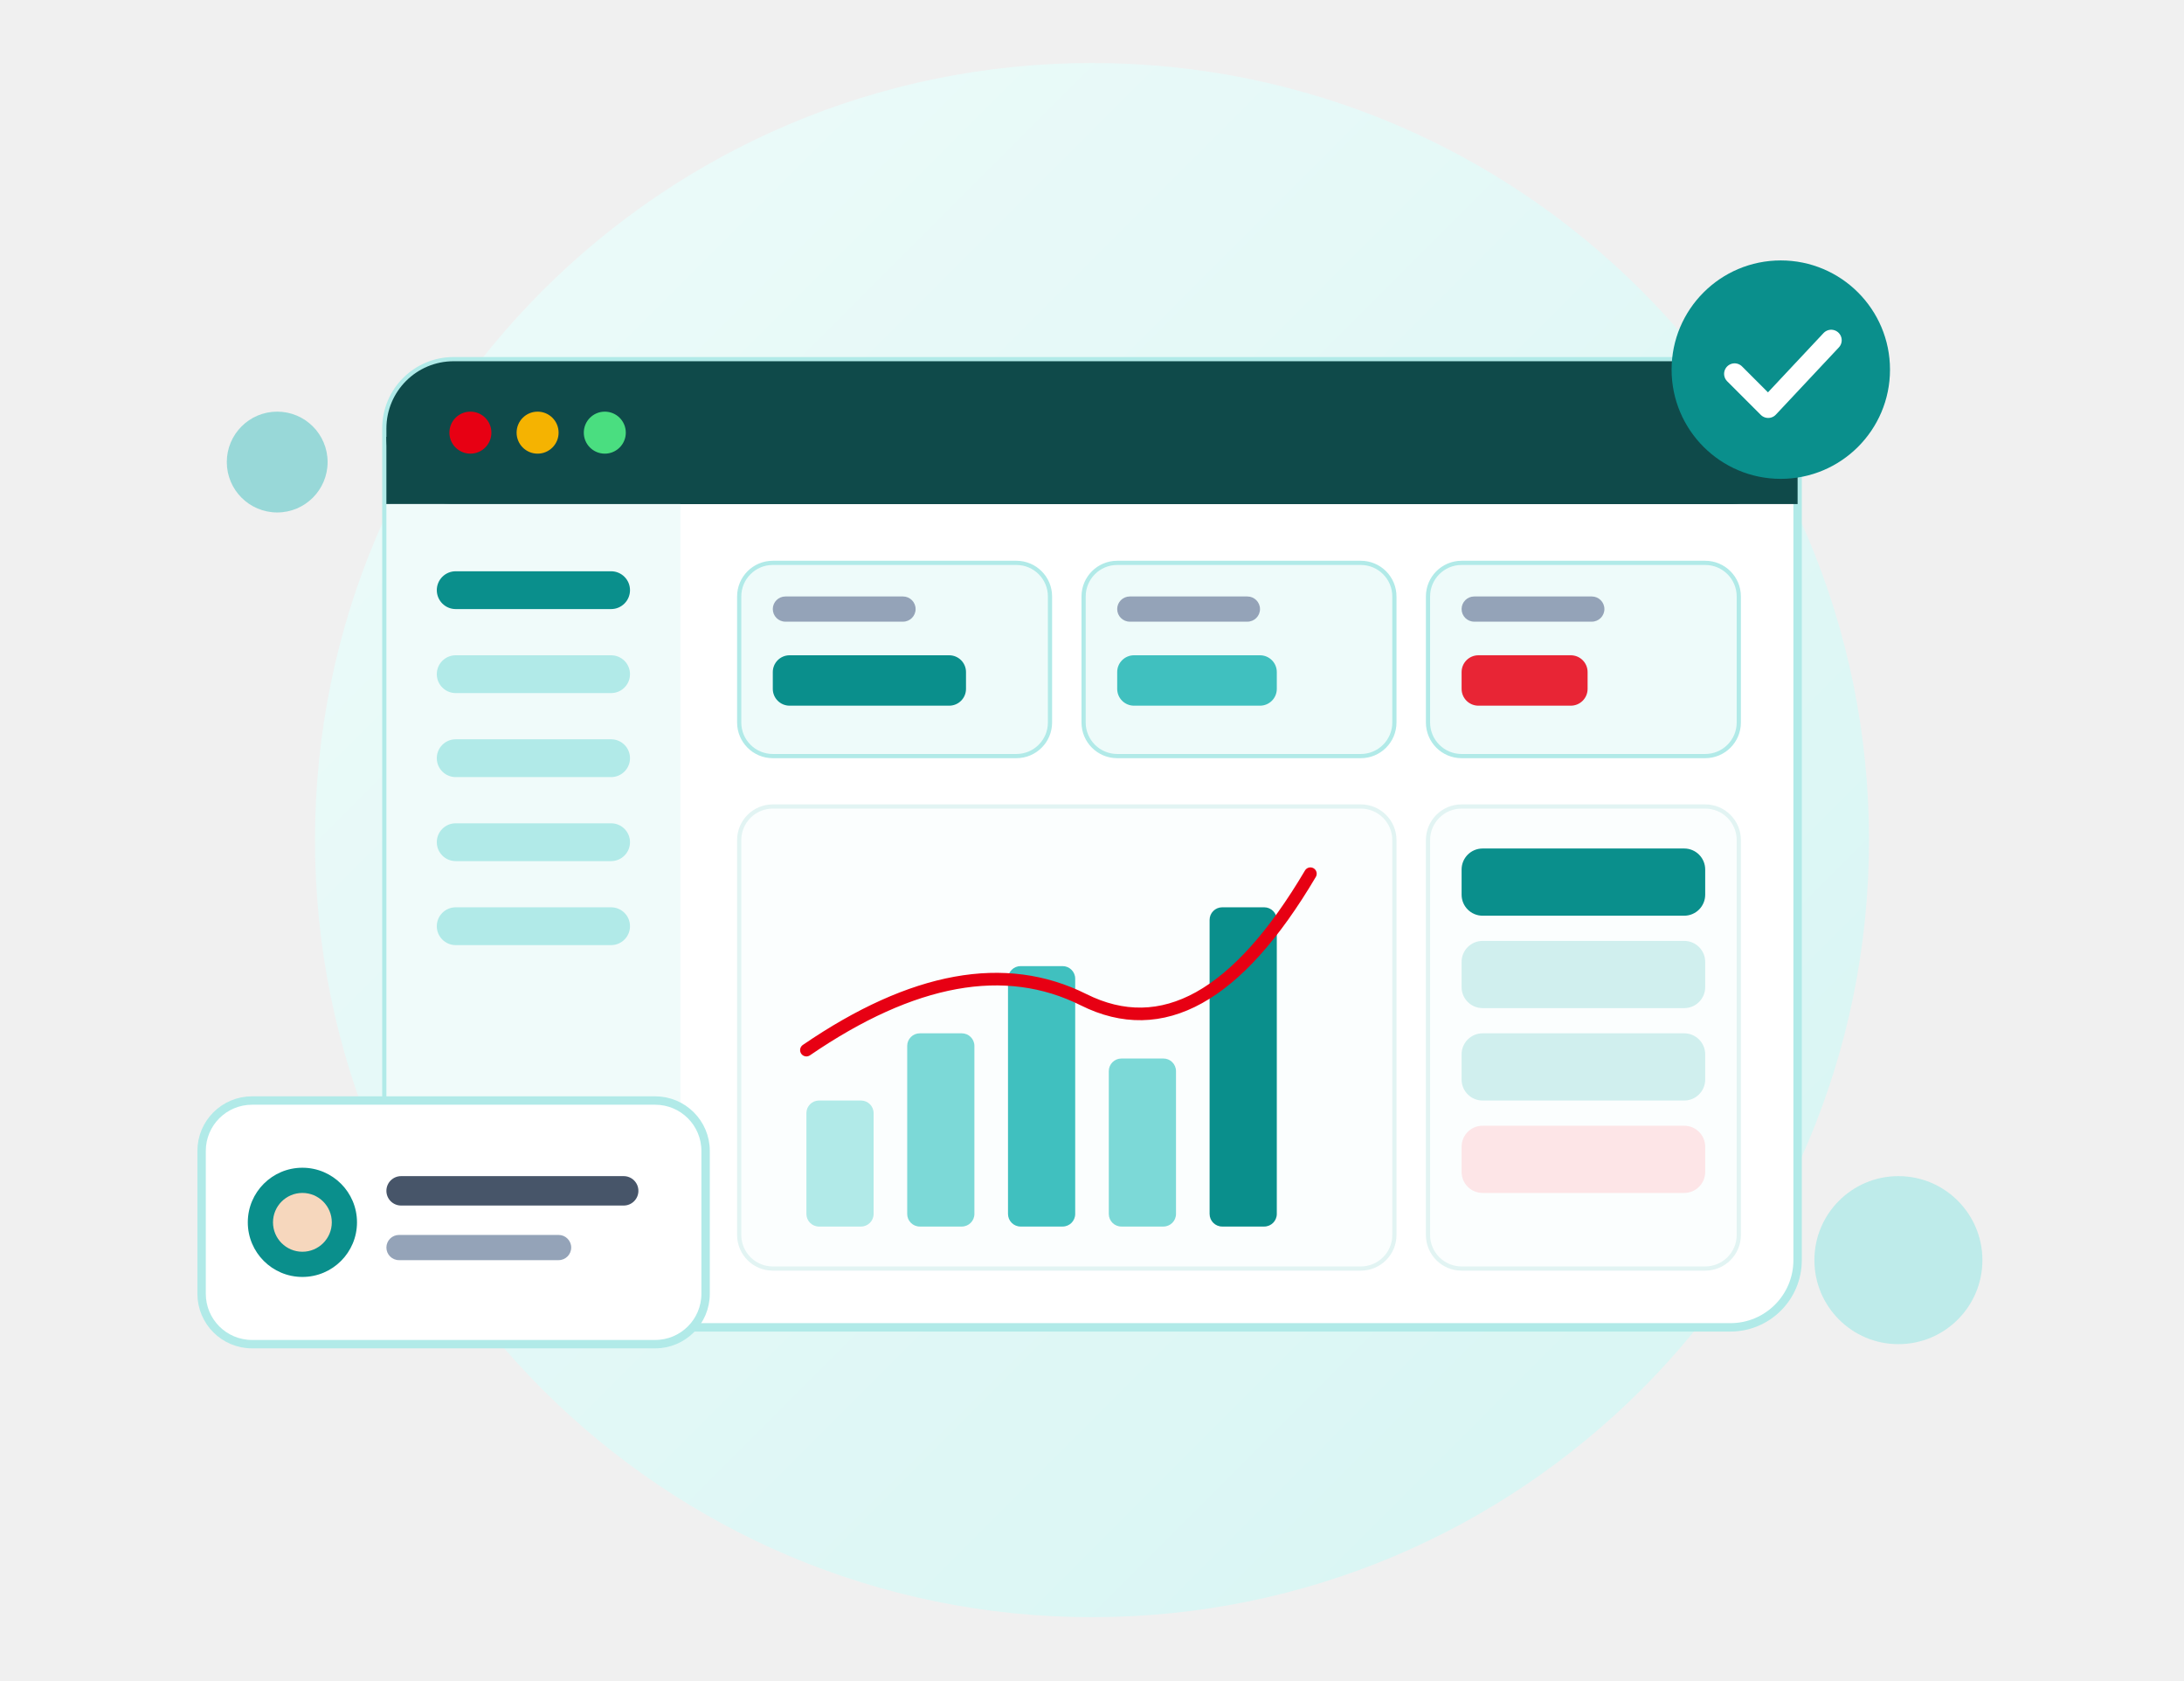
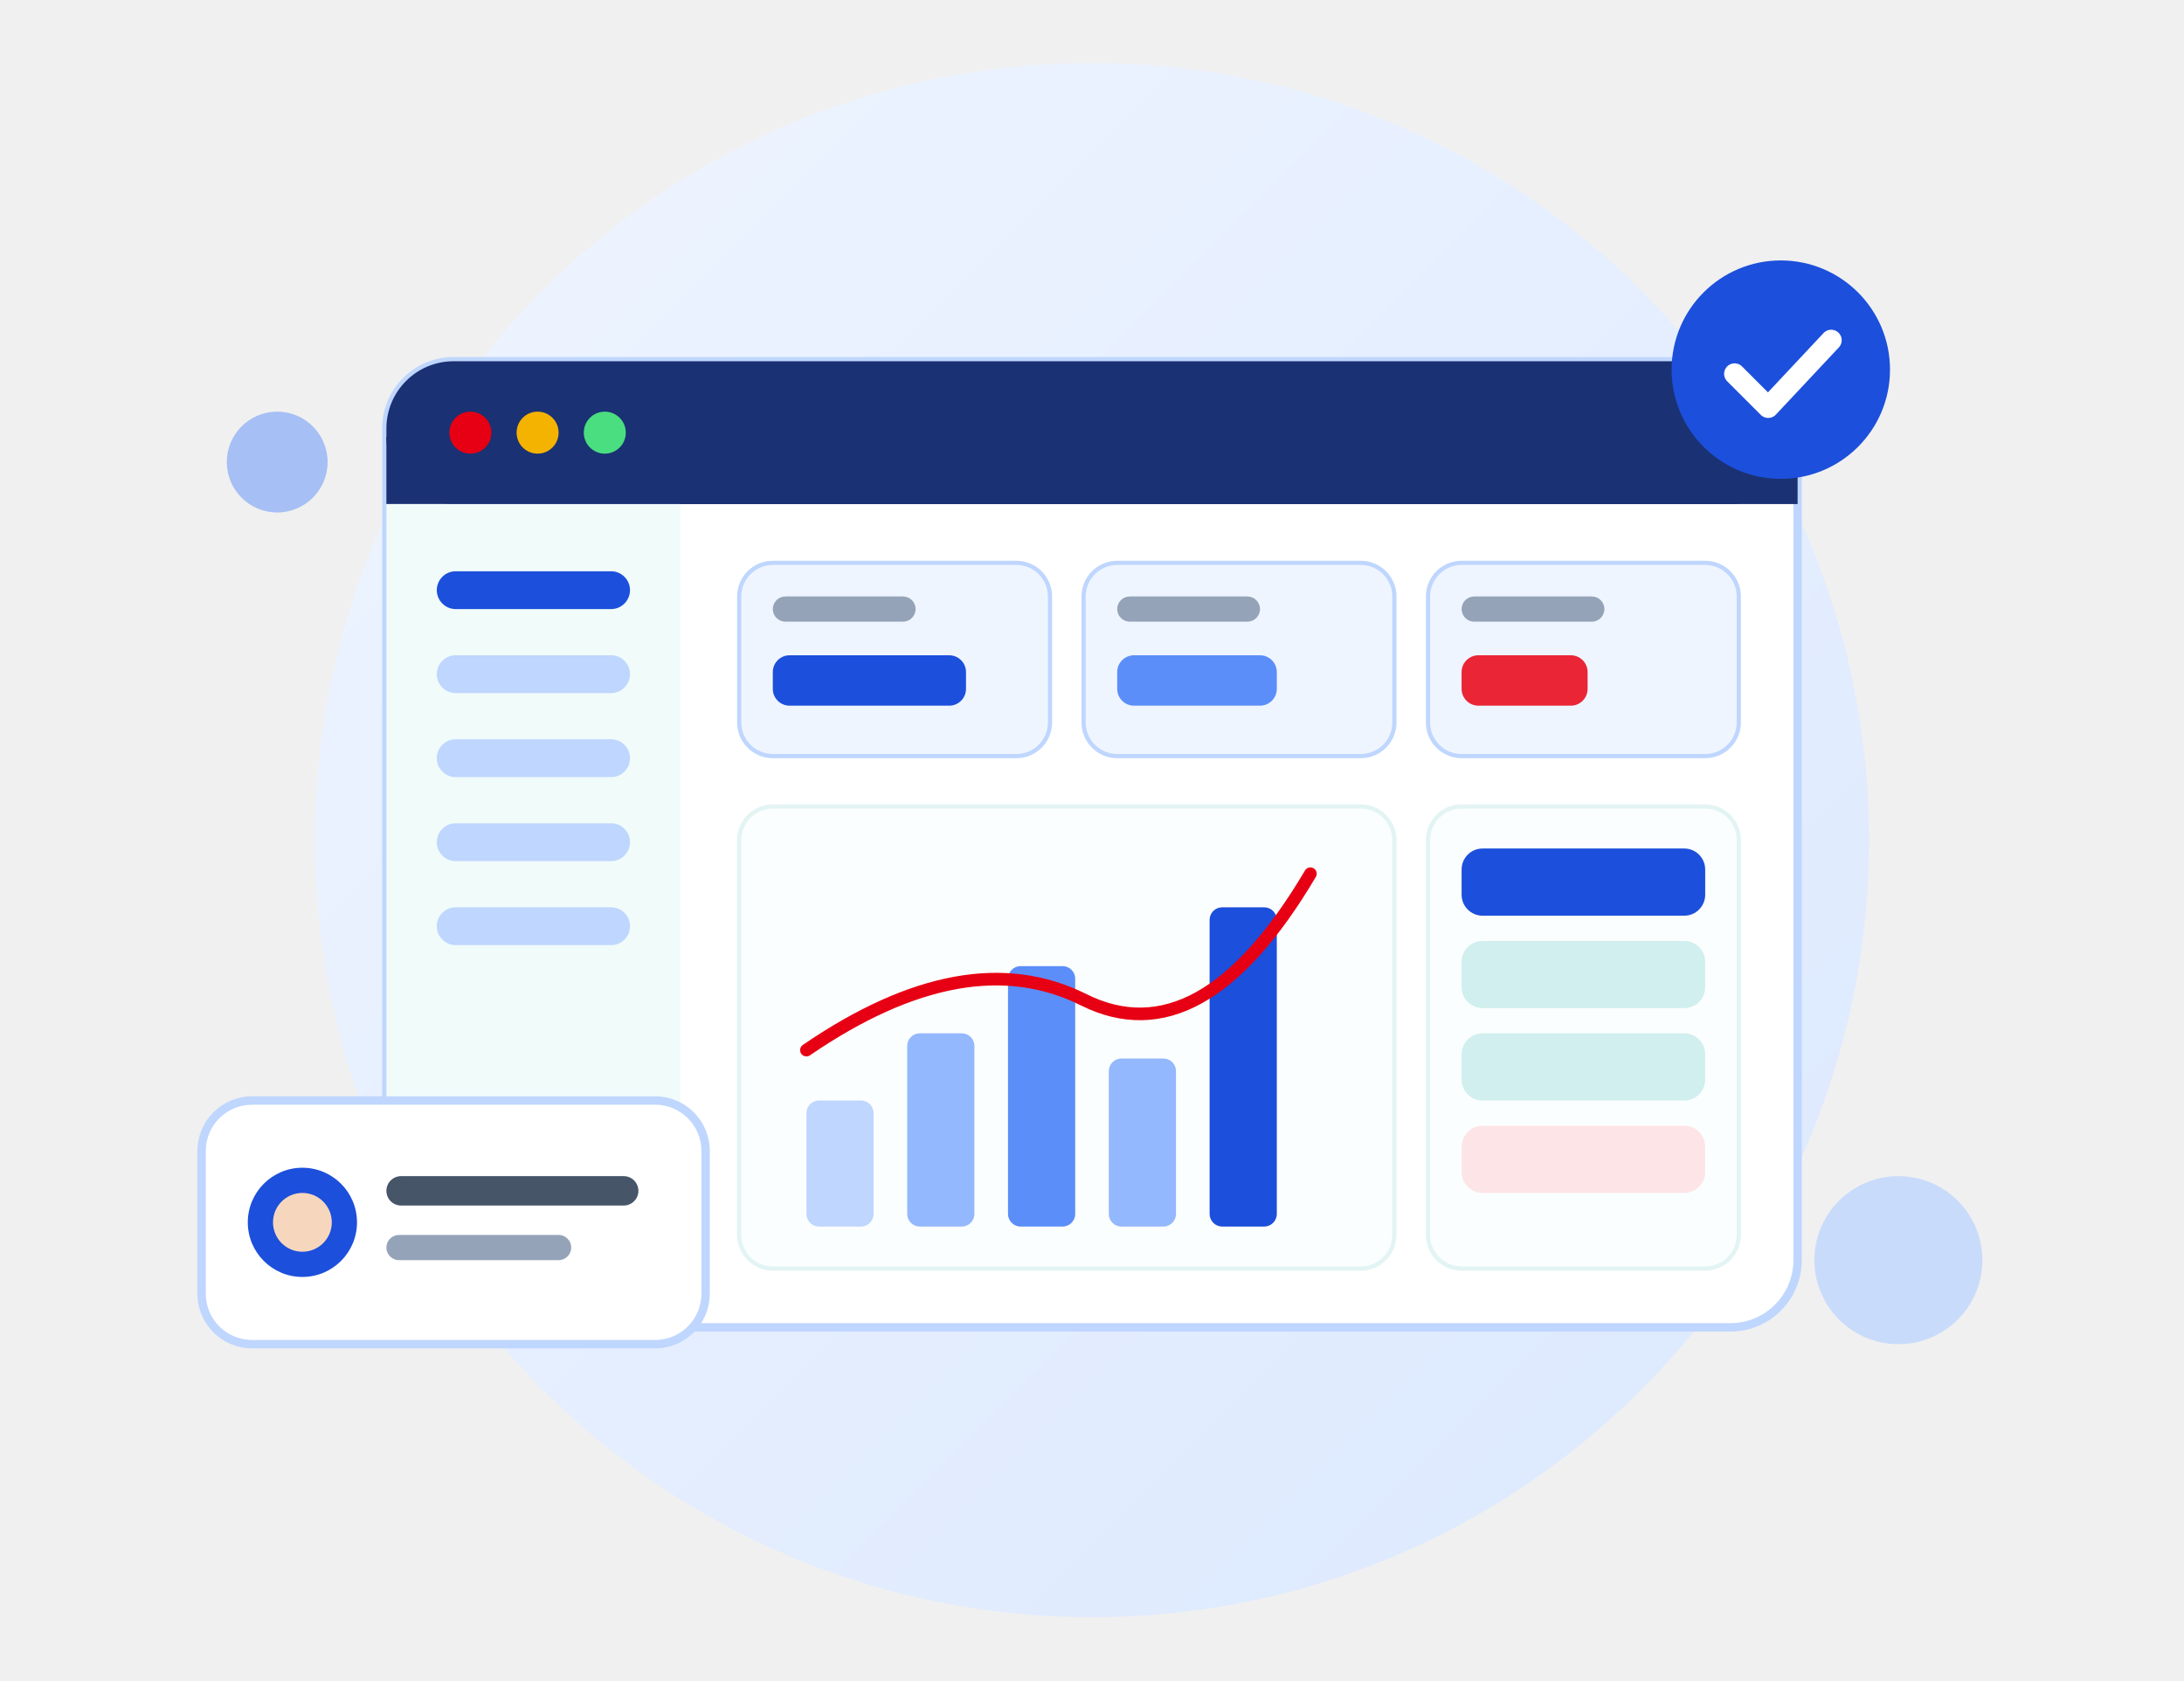
<svg xmlns="http://www.w3.org/2000/svg" viewBox="0 0 520 400" width="520" height="400" role="img" aria-label="Logiciel de gestion de cabinet médical">
  <defs>
    <linearGradient id="bg2" x1="0" y1="0" x2="1" y2="1">
-       <stop offset="0%" stop-color="#eefbfa" />
-       <stop offset="100%" stop-color="#d6f5f3" />
+       <stop offset="0%" stop-color="#eff5ff" />
+       <stop offset="100%" stop-color="#dbe8fe" />
    </linearGradient>
  </defs>
  <circle cx="260" cy="200" r="185" fill="url(#bg2)" />
-   <circle cx="452" cy="300" r="20" fill="#b1eae8" opacity="0.8" />
-   <circle cx="66" cy="110" r="12" fill="#40c0bf" opacity="0.5" />
-   <rect x="92" y="86" width="336" height="230" rx="16" fill="#ffffff" stroke="#b1eae8" stroke-width="2" />
-   <rect x="92" y="86" width="336" height="34" rx="16" fill="#0f4a4a" />
-   <rect x="92" y="104" width="336" height="16" fill="#0f4a4a" />
+   <circle cx="452" cy="300" r="20" fill="#bfd6fe" opacity="0.8" />
+   <circle cx="66" cy="110" r="12" fill="#5b8ef8" opacity="0.5" />
+   <rect x="92" y="86" width="336" height="230" rx="16" fill="#ffffff" stroke="#bfd6fe" stroke-width="2" />
+   <rect x="92" y="86" width="336" height="34" rx="16" fill="#1a3173" />
+   <rect x="92" y="104" width="336" height="16" fill="#1a3173" />
  <circle cx="112" cy="103" r="5" fill="#e70013" />
  <circle cx="128" cy="103" r="5" fill="#f5b301" />
  <circle cx="144" cy="103" r="5" fill="#4ade80" />
  <rect x="92" y="120" width="70" height="196" fill="#f0fbfa" />
-   <rect x="104" y="136" width="46" height="9" rx="4.5" fill="#0a8f8c" />
-   <rect x="104" y="156" width="46" height="9" rx="4.5" fill="#b1eae8" />
-   <rect x="104" y="176" width="46" height="9" rx="4.5" fill="#b1eae8" />
-   <rect x="104" y="196" width="46" height="9" rx="4.5" fill="#b1eae8" />
-   <rect x="104" y="216" width="46" height="9" rx="4.5" fill="#b1eae8" />
+   <rect x="104" y="136" width="46" height="9" rx="4.5" fill="#1c4fdb" />
+   <rect x="104" y="156" width="46" height="9" rx="4.5" fill="#bfd6fe" />
+   <rect x="104" y="176" width="46" height="9" rx="4.5" fill="#bfd6fe" />
+   <rect x="104" y="196" width="46" height="9" rx="4.5" fill="#bfd6fe" />
+   <rect x="104" y="216" width="46" height="9" rx="4.5" fill="#bfd6fe" />
  <g>
-     <rect x="176" y="134" width="74" height="46" rx="8" fill="#eefbfa" stroke="#b1eae8" />
+     <rect x="176" y="134" width="74" height="46" rx="8" fill="#eff5ff" stroke="#bfd6fe" />
    <rect x="184" y="142" width="34" height="6" rx="3" fill="#94a3b8" />
-     <rect x="184" y="156" width="46" height="12" rx="4" fill="#0a8f8c" />
+     <rect x="184" y="156" width="46" height="12" rx="4" fill="#1c4fdb" />
  </g>
  <g>
-     <rect x="258" y="134" width="74" height="46" rx="8" fill="#eefbfa" stroke="#b1eae8" />
+     <rect x="258" y="134" width="74" height="46" rx="8" fill="#eff5ff" stroke="#bfd6fe" />
    <rect x="266" y="142" width="34" height="6" rx="3" fill="#94a3b8" />
-     <rect x="266" y="156" width="38" height="12" rx="4" fill="#40c0bf" />
+     <rect x="266" y="156" width="38" height="12" rx="4" fill="#5b8ef8" />
  </g>
  <g>
-     <rect x="340" y="134" width="74" height="46" rx="8" fill="#eefbfa" stroke="#b1eae8" />
+     <rect x="340" y="134" width="74" height="46" rx="8" fill="#eff5ff" stroke="#bfd6fe" />
    <rect x="348" y="142" width="34" height="6" rx="3" fill="#94a3b8" />
    <rect x="348" y="156" width="30" height="12" rx="4" fill="#e70013" opacity="0.85" />
  </g>
  <g>
    <rect x="176" y="192" width="156" height="110" rx="8" fill="#fbfefe" stroke="#e2f4f3" />
-     <rect x="192" y="262" width="16" height="30" rx="3" fill="#b1eae8" />
-     <rect x="216" y="246" width="16" height="46" rx="3" fill="#7cd9d7" />
-     <rect x="240" y="230" width="16" height="62" rx="3" fill="#40c0bf" />
-     <rect x="264" y="252" width="16" height="40" rx="3" fill="#7cd9d7" />
-     <rect x="288" y="216" width="16" height="76" rx="3" fill="#0a8f8c" />
+     <rect x="192" y="262" width="16" height="30" rx="3" fill="#bfd6fe" />
+     <rect x="216" y="246" width="16" height="46" rx="3" fill="#93b8fd" />
+     <rect x="240" y="230" width="16" height="62" rx="3" fill="#5b8ef8" />
+     <rect x="264" y="252" width="16" height="40" rx="3" fill="#93b8fd" />
+     <rect x="288" y="216" width="16" height="76" rx="3" fill="#1c4fdb" />
    <path d="M192 250 Q 230 224 258 238 T 312 208" fill="none" stroke="#e70013" stroke-width="3" stroke-linecap="round" />
  </g>
  <g>
    <rect x="340" y="192" width="74" height="110" rx="8" fill="#fbfefe" stroke="#e2f4f3" />
-     <rect x="348" y="202" width="58" height="16" rx="5" fill="#0a8f8c" />
+     <rect x="348" y="202" width="58" height="16" rx="5" fill="#1c4fdb" />
    <rect x="348" y="224" width="58" height="16" rx="5" fill="#d0efee" />
    <rect x="348" y="246" width="58" height="16" rx="5" fill="#d0efee" />
    <rect x="348" y="268" width="58" height="16" rx="5" fill="#fde5e7" />
  </g>
  <g transform="translate(398 62)">
-     <circle cx="26" cy="26" r="26" fill="#0a8f8c" />
+     <circle cx="26" cy="26" r="26" fill="#1c4fdb" />
    <path d="m15 27 8 8 15-16" fill="none" stroke="#ffffff" stroke-width="5" stroke-linecap="round" stroke-linejoin="round" />
  </g>
  <g transform="translate(48 262)">
-     <rect x="0" y="0" width="120" height="58" rx="12" fill="#ffffff" stroke="#b1eae8" stroke-width="2" />
-     <circle cx="24" cy="29" r="13" fill="#0a8f8c" />
+     <rect x="0" y="0" width="120" height="58" rx="12" fill="#ffffff" stroke="#bfd6fe" stroke-width="2" />
+     <circle cx="24" cy="29" r="13" fill="#1c4fdb" />
    <path d="M24 22a7 7 0 1 0 0 14 7 7 0 0 0 0-14Z" fill="#f6d7bd" />
    <rect x="44" y="18" width="60" height="7" rx="3.5" fill="#475569" />
    <rect x="44" y="32" width="44" height="6" rx="3" fill="#94a3b8" />
  </g>
</svg>
